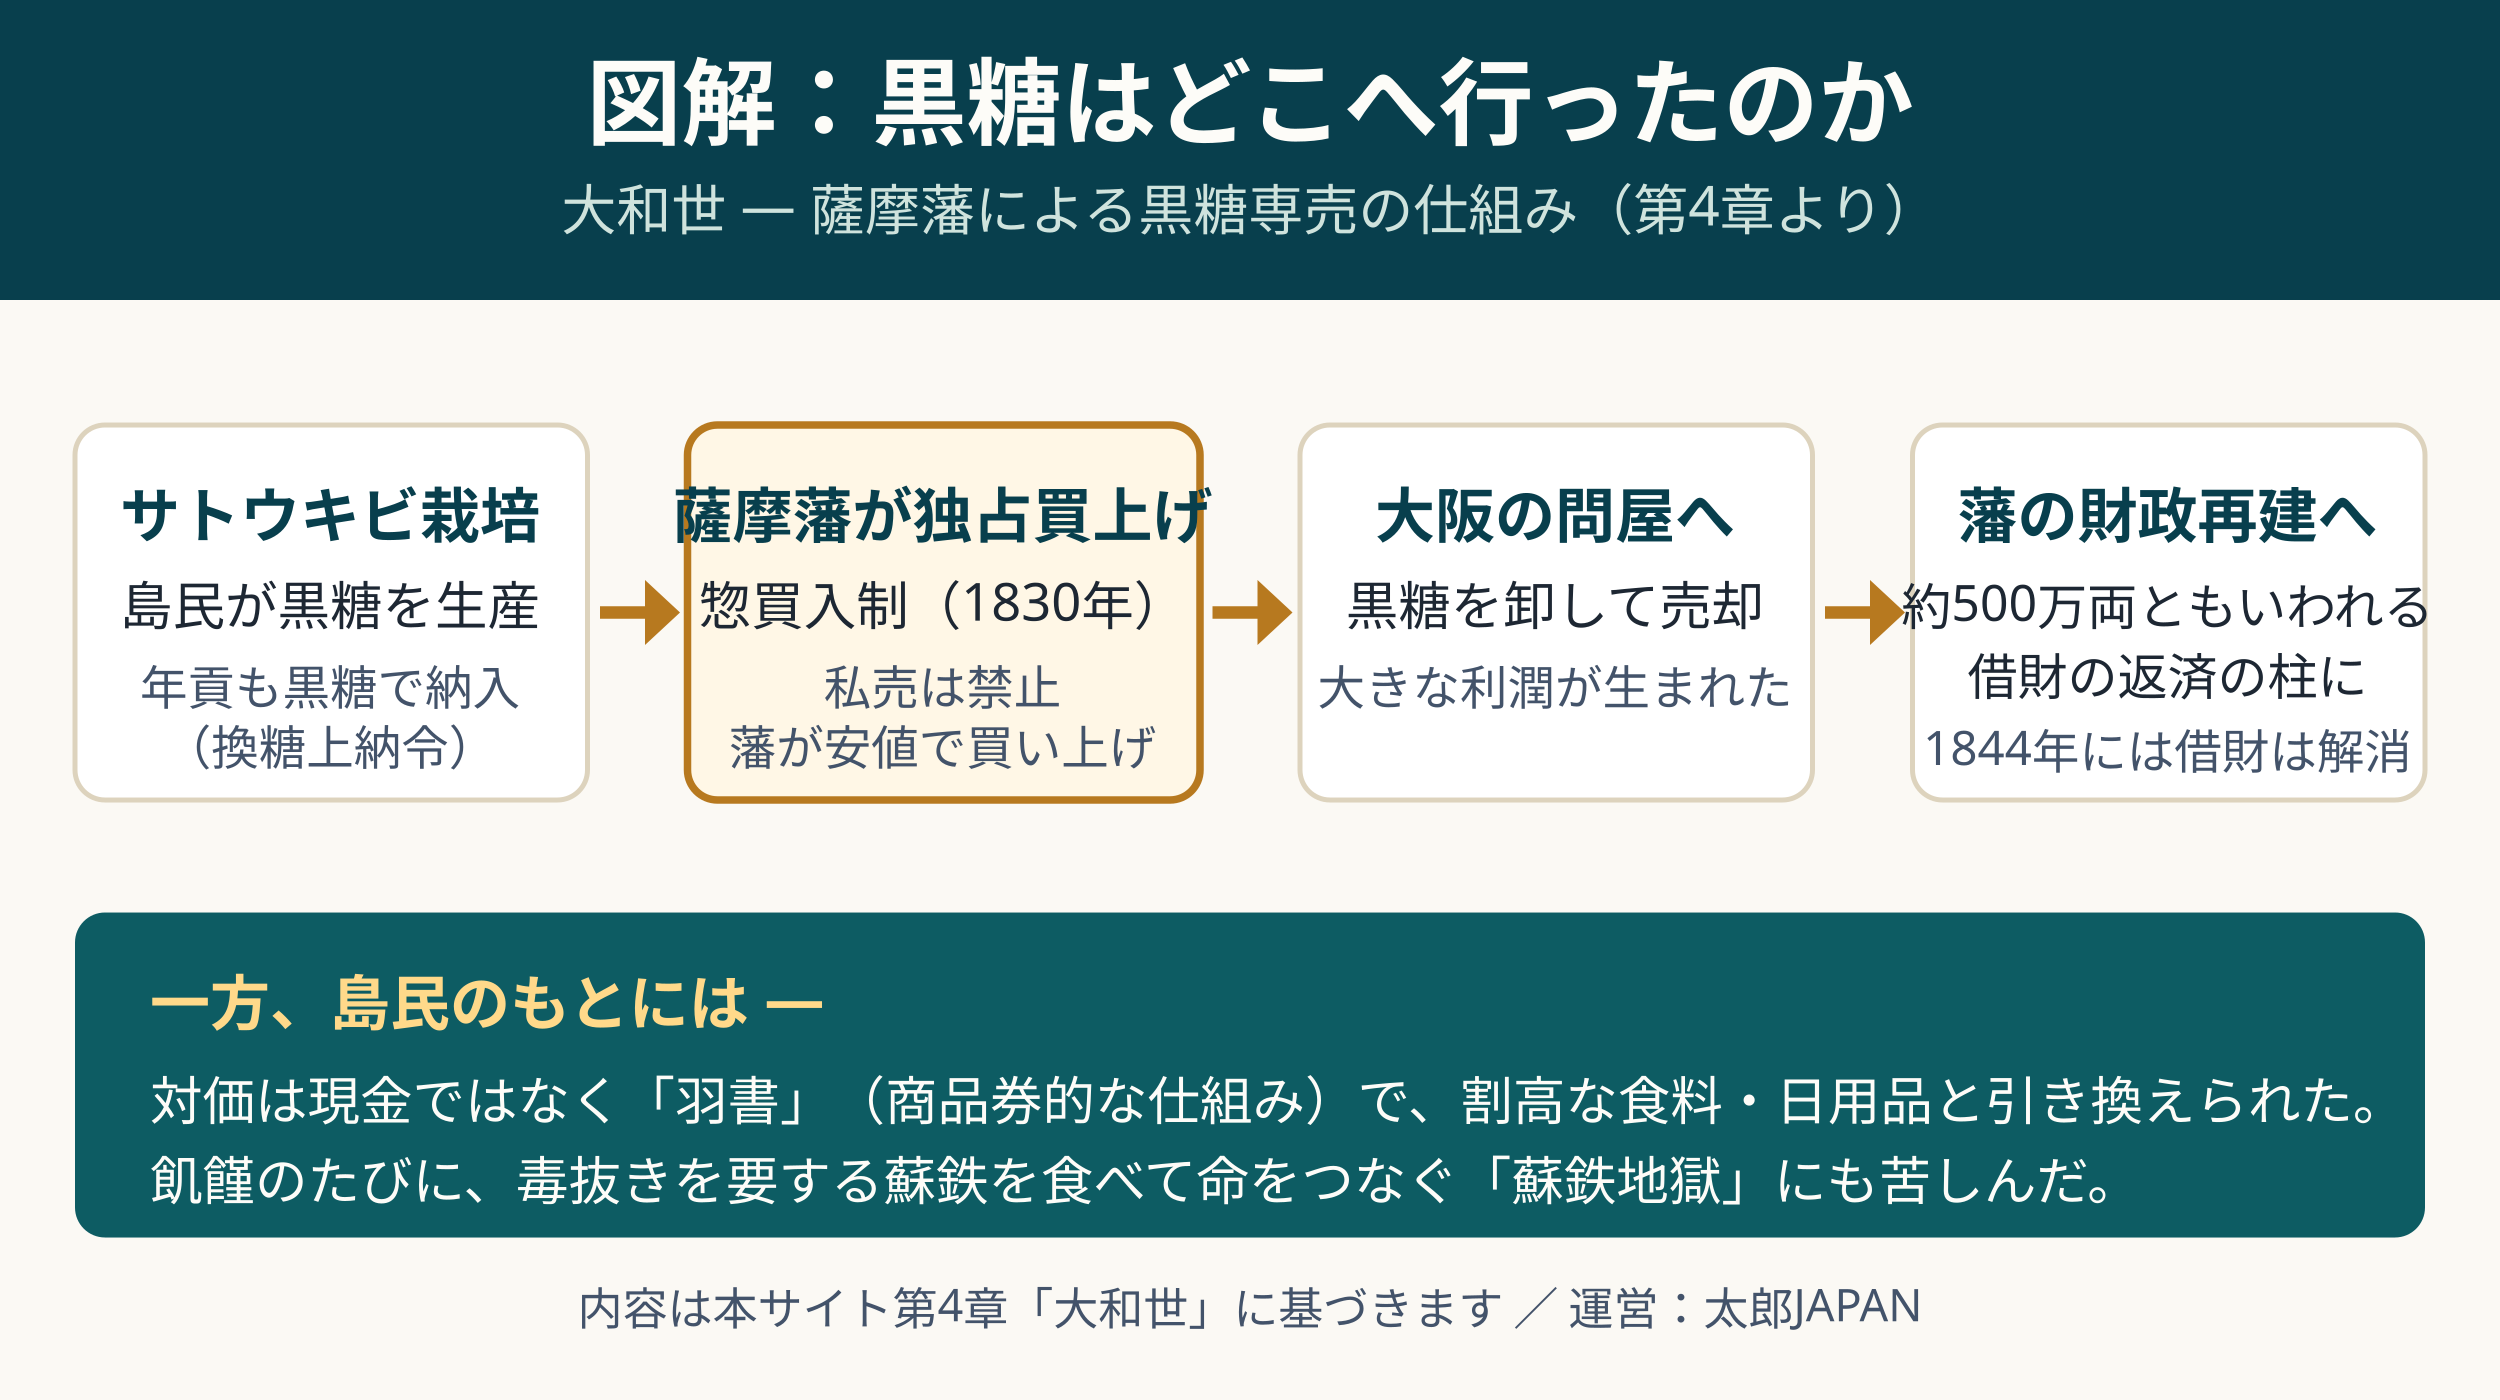
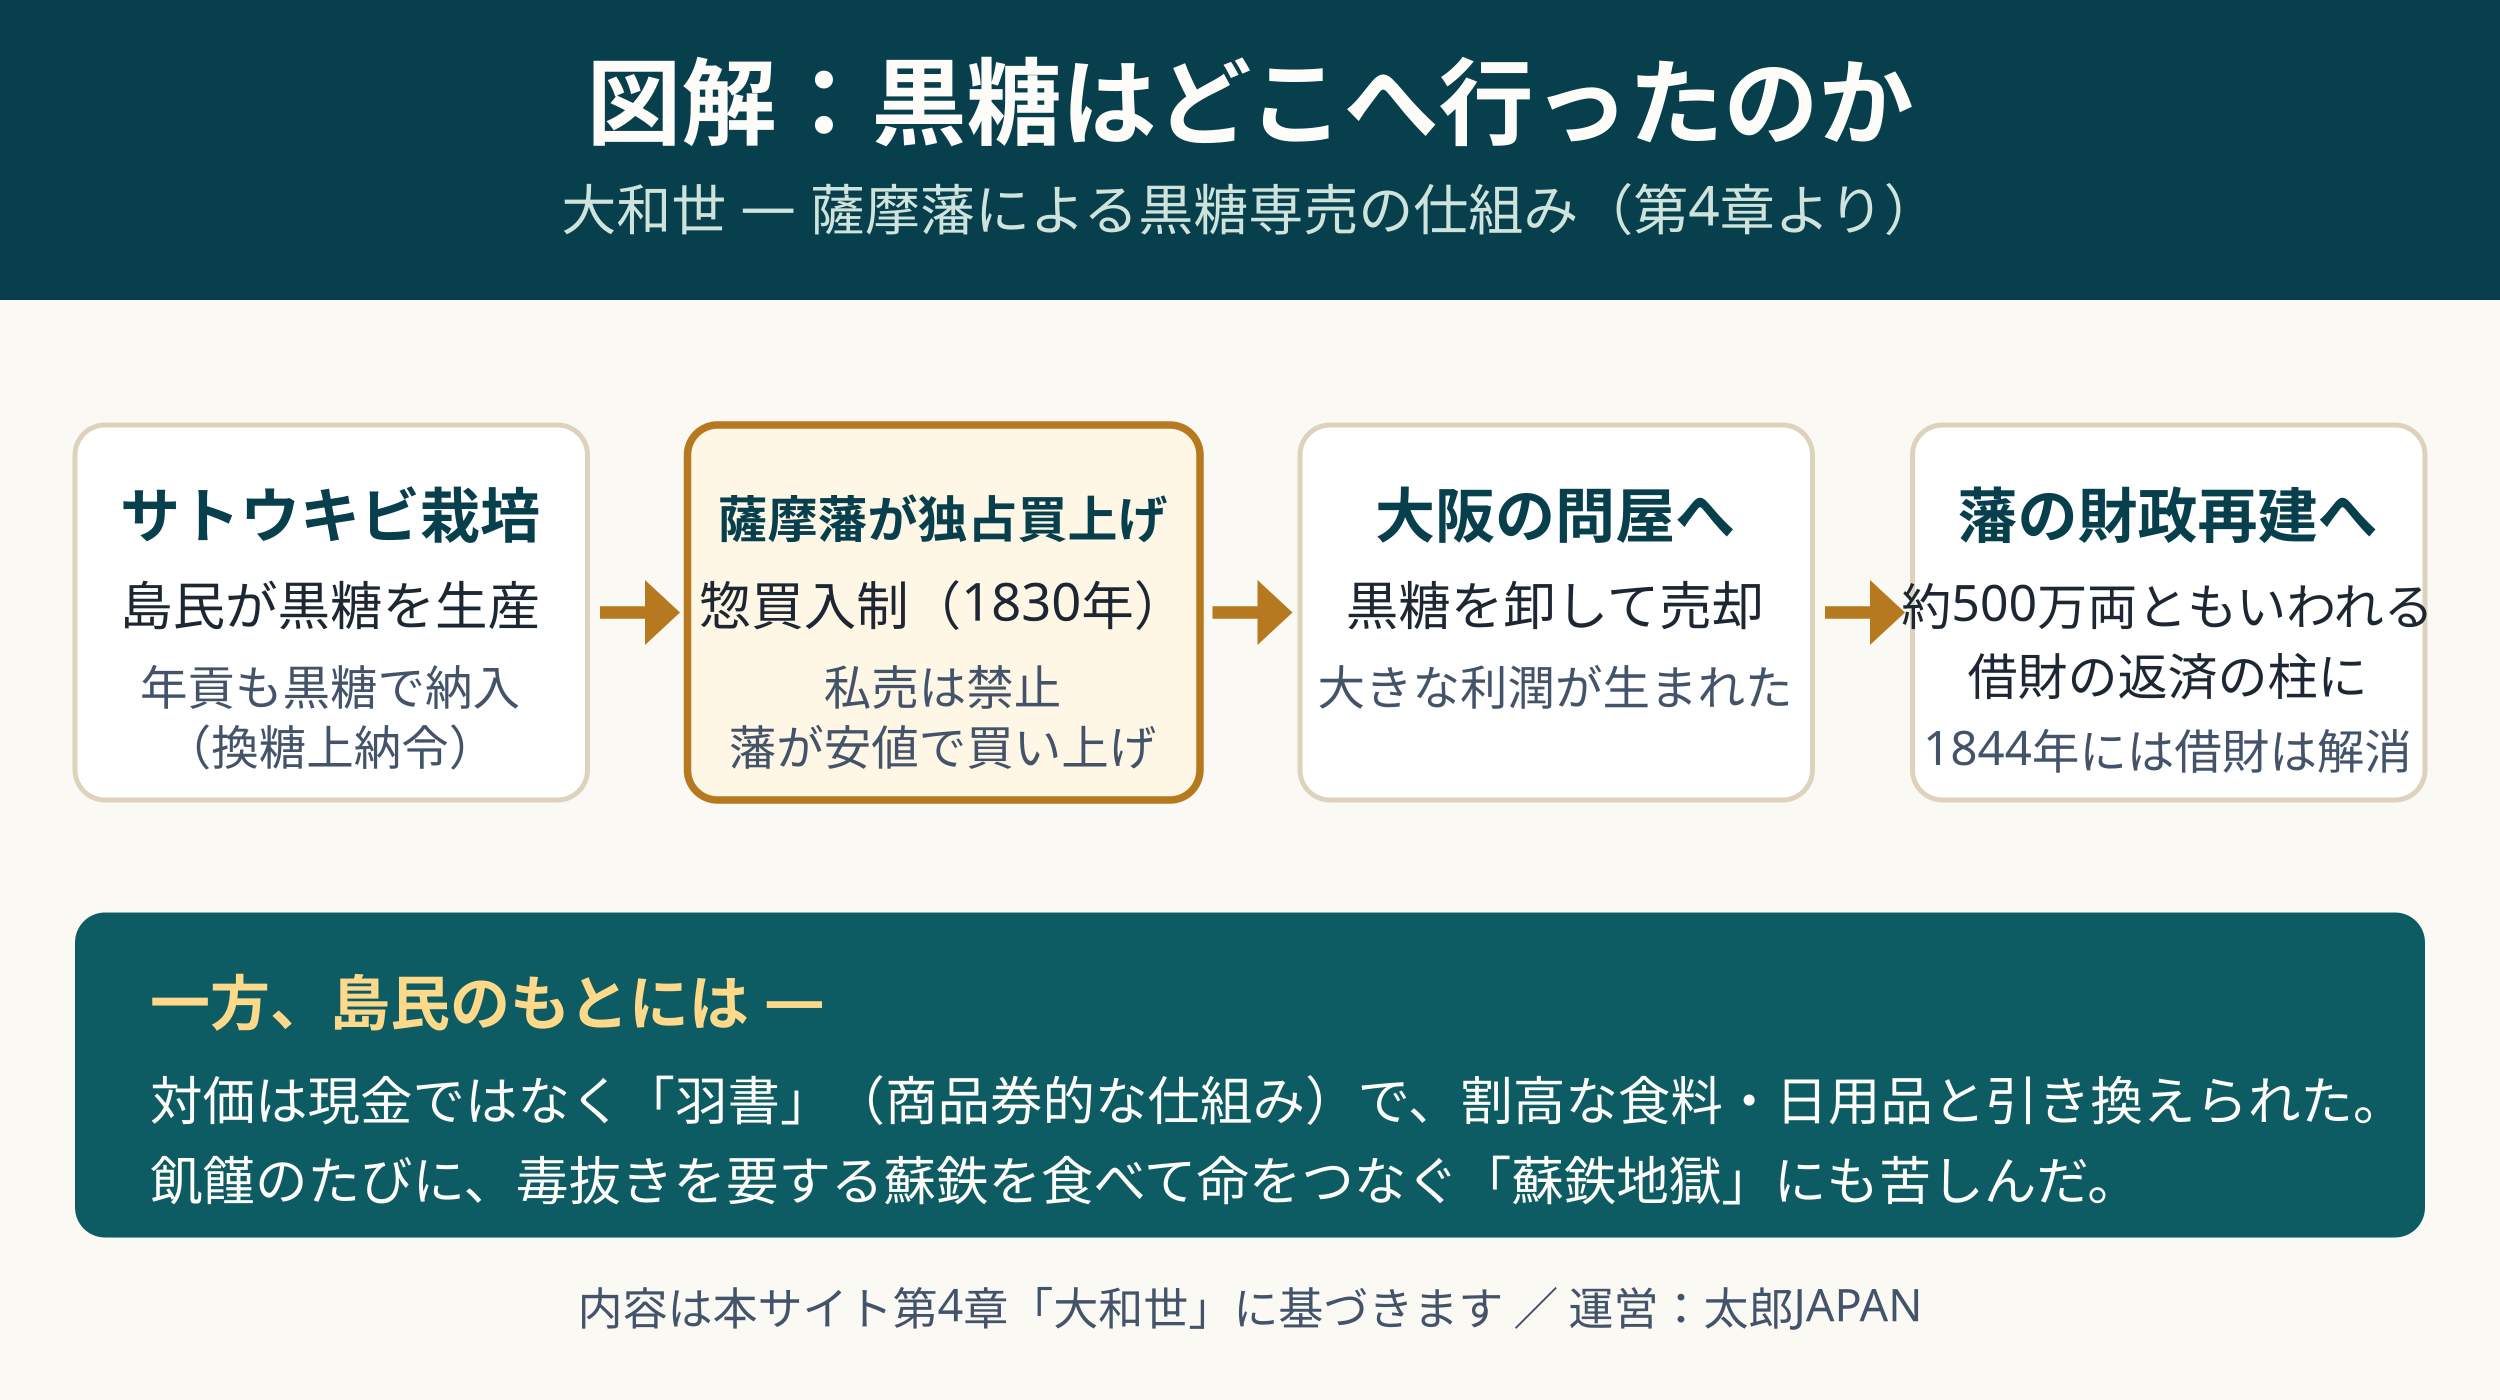
<svg xmlns="http://www.w3.org/2000/svg" width="1000" height="560" viewBox="0 0 1000 560" role="img" aria-labelledby="title desc">
  <rect width="1000" height="560" fill="#fbf9f4" />
  <rect x="0" y="0" width="1000" height="120" fill="#083f4d" />
  <text x="500" y="55" text-anchor="middle" font-family="'Hiragino Mincho ProN','Yu Mincho',serif" font-size="38" font-weight="bold" fill="#fdfcf8">図解：黒糖はどこへ行ったのか</text>
  <text x="500" y="92" text-anchor="middle" font-family="'Hiragino Sans','Yu Gothic',sans-serif" font-size="22" fill="#cfe3dd">大和世 ― 薩摩藩による黒糖専売の仕組み（第4章より）</text>
  <rect x="30" y="170" width="205" height="150" rx="12" fill="#ffffff" stroke="#ddd3bd" stroke-width="2" />
  <text x="132" y="215" text-anchor="middle" font-family="'Hiragino Sans','Yu Gothic',sans-serif" font-size="24" font-weight="bold" fill="#083f4d">サトウキビ栽培</text>
  <text x="132" y="250" text-anchor="middle" font-family="'Hiragino Sans','Yu Gothic',sans-serif" font-size="21" fill="#1d2733">島民が黒糖を生産</text>
  <text x="132" y="282" text-anchor="middle" font-family="'Hiragino Sans','Yu Gothic',sans-serif" font-size="19" fill="#43536a">年貢も黒糖で納入</text>
  <text x="132" y="306" text-anchor="middle" font-family="'Hiragino Sans','Yu Gothic',sans-serif" font-size="19" fill="#43536a">（換糖上納令）</text>
  <path d="M240 245 L268 245" stroke="#b7791f" stroke-width="5" />
  <path d="M258 232 L272 245 L258 258 Z" fill="#b7791f" />
  <rect x="275" y="170" width="205" height="150" rx="12" fill="#fff7e6" stroke="#b7791f" stroke-width="3" />
-   <text x="377" y="215" text-anchor="middle" font-family="'Hiragino Sans','Yu Gothic',sans-serif" font-size="24" font-weight="bold" fill="#083f4d">薩摩藩が独占買上げ</text>
+   <text x="377" y="215" text-anchor="middle" font-family="'Hiragino Sans','Yu Gothic',sans-serif" font-size="20" font-weight="bold" fill="#083f4d">薩摩藩が独占買上げ</text>
  <text x="377" y="250" text-anchor="middle" font-family="'Hiragino Sans','Yu Gothic',sans-serif" font-size="21" fill="#1d2733">惣買入制（1830年）</text>
  <text x="377" y="282" text-anchor="middle" font-family="'Hiragino Sans','Yu Gothic',sans-serif" font-size="19" fill="#43536a">私売は禁止</text>
  <text x="377" y="306" text-anchor="middle" font-family="'Hiragino Sans','Yu Gothic',sans-serif" font-size="19" fill="#43536a">藩が安値で買い上げ</text>
  <path d="M485 245 L513 245" stroke="#b7791f" stroke-width="5" />
  <path d="M503 232 L517 245 L503 258 Z" fill="#b7791f" />
  <rect x="520" y="170" width="205" height="150" rx="12" fill="#ffffff" stroke="#ddd3bd" stroke-width="2" />
  <text x="622" y="215" text-anchor="middle" font-family="'Hiragino Sans','Yu Gothic',sans-serif" font-size="24" font-weight="bold" fill="#083f4d">大阪の問屋へ</text>
  <text x="622" y="250" text-anchor="middle" font-family="'Hiragino Sans','Yu Gothic',sans-serif" font-size="21" fill="#1d2733">黒糖を卸して売却</text>
  <text x="622" y="282" text-anchor="middle" font-family="'Hiragino Sans','Yu Gothic',sans-serif" font-size="19" fill="#43536a">大きな利潤が生まれた</text>
  <path d="M730 245 L758 245" stroke="#b7791f" stroke-width="5" />
  <path d="M748 232 L762 245 L748 258 Z" fill="#b7791f" />
  <rect x="765" y="170" width="205" height="150" rx="12" fill="#ffffff" stroke="#ddd3bd" stroke-width="2" />
  <text x="867" y="215" text-anchor="middle" font-family="'Hiragino Sans','Yu Gothic',sans-serif" font-size="24" font-weight="bold" fill="#083f4d">藩の財政再建へ</text>
  <text x="867" y="250" text-anchor="middle" font-family="'Hiragino Sans','Yu Gothic',sans-serif" font-size="20" fill="#1d2733">約500万両ともいわれる</text>
  <text x="867" y="278" text-anchor="middle" font-family="'Hiragino Sans','Yu Gothic',sans-serif" font-size="20" fill="#1d2733">借財の返済の柱に</text>
  <text x="867" y="306" text-anchor="middle" font-family="'Hiragino Sans','Yu Gothic',sans-serif" font-size="19" fill="#43536a">1844年には借財は解消</text>
  <rect x="30" y="365" width="940" height="130" rx="12" fill="#0d5c63" />
  <text x="60" y="410" font-family="'Hiragino Sans','Yu Gothic',sans-serif" font-size="24" font-weight="bold" fill="#ffd98a">一方、島民のもとには ―</text>
  <text x="60" y="448" font-family="'Hiragino Sans','Yu Gothic',sans-serif" font-size="21" fill="#fdfcf8">対価は現金ではなく「羽書」（商品券的な仕組み）で、割高な食料・日用品と引き換えられた。</text>
  <text x="60" y="480" font-family="'Hiragino Sans','Yu Gothic',sans-serif" font-size="21" fill="#fdfcf8">飢饉のたびに、毒抜きを要する蘇鉄を食べて命をつなぐ「蘇鉄地獄」にも苦しんだ。</text>
  <text x="500" y="530" text-anchor="middle" font-family="'Hiragino Sans','Yu Gothic',sans-serif" font-size="18" fill="#43536a">内容は本サイト第4章「大和世」に基づきます ／ 運営：太郎JAPAN</text>
</svg>
